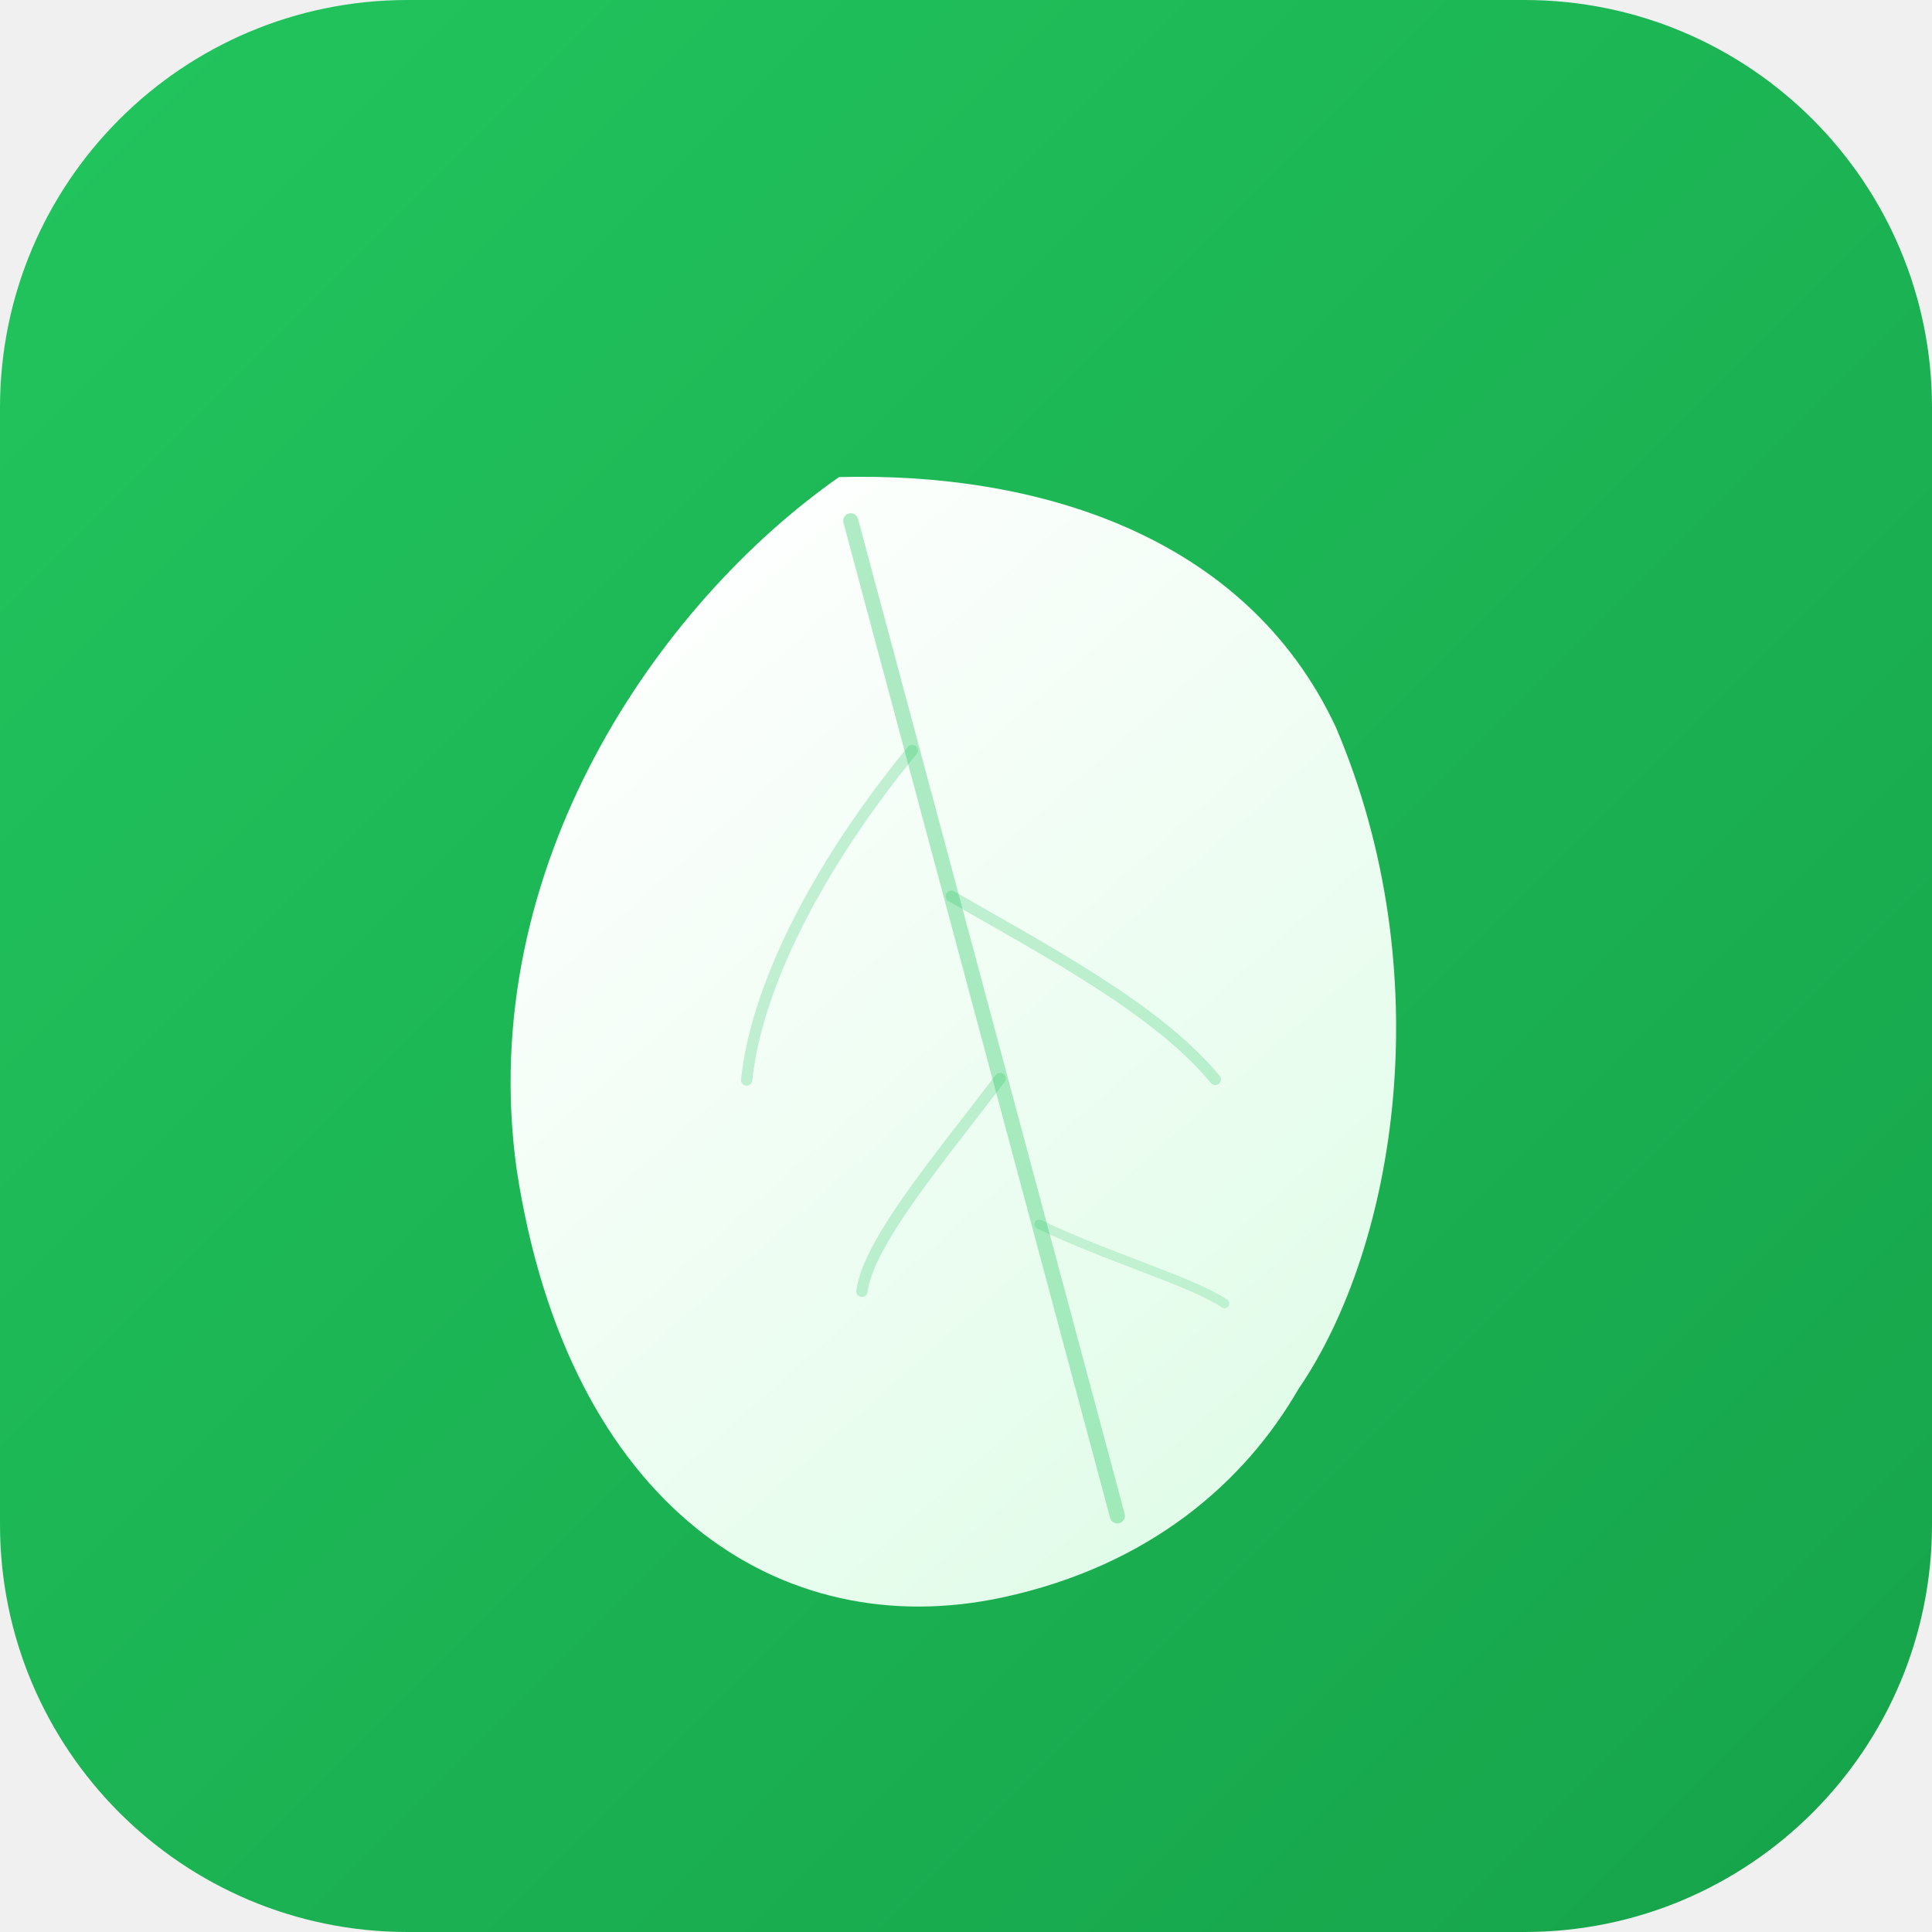
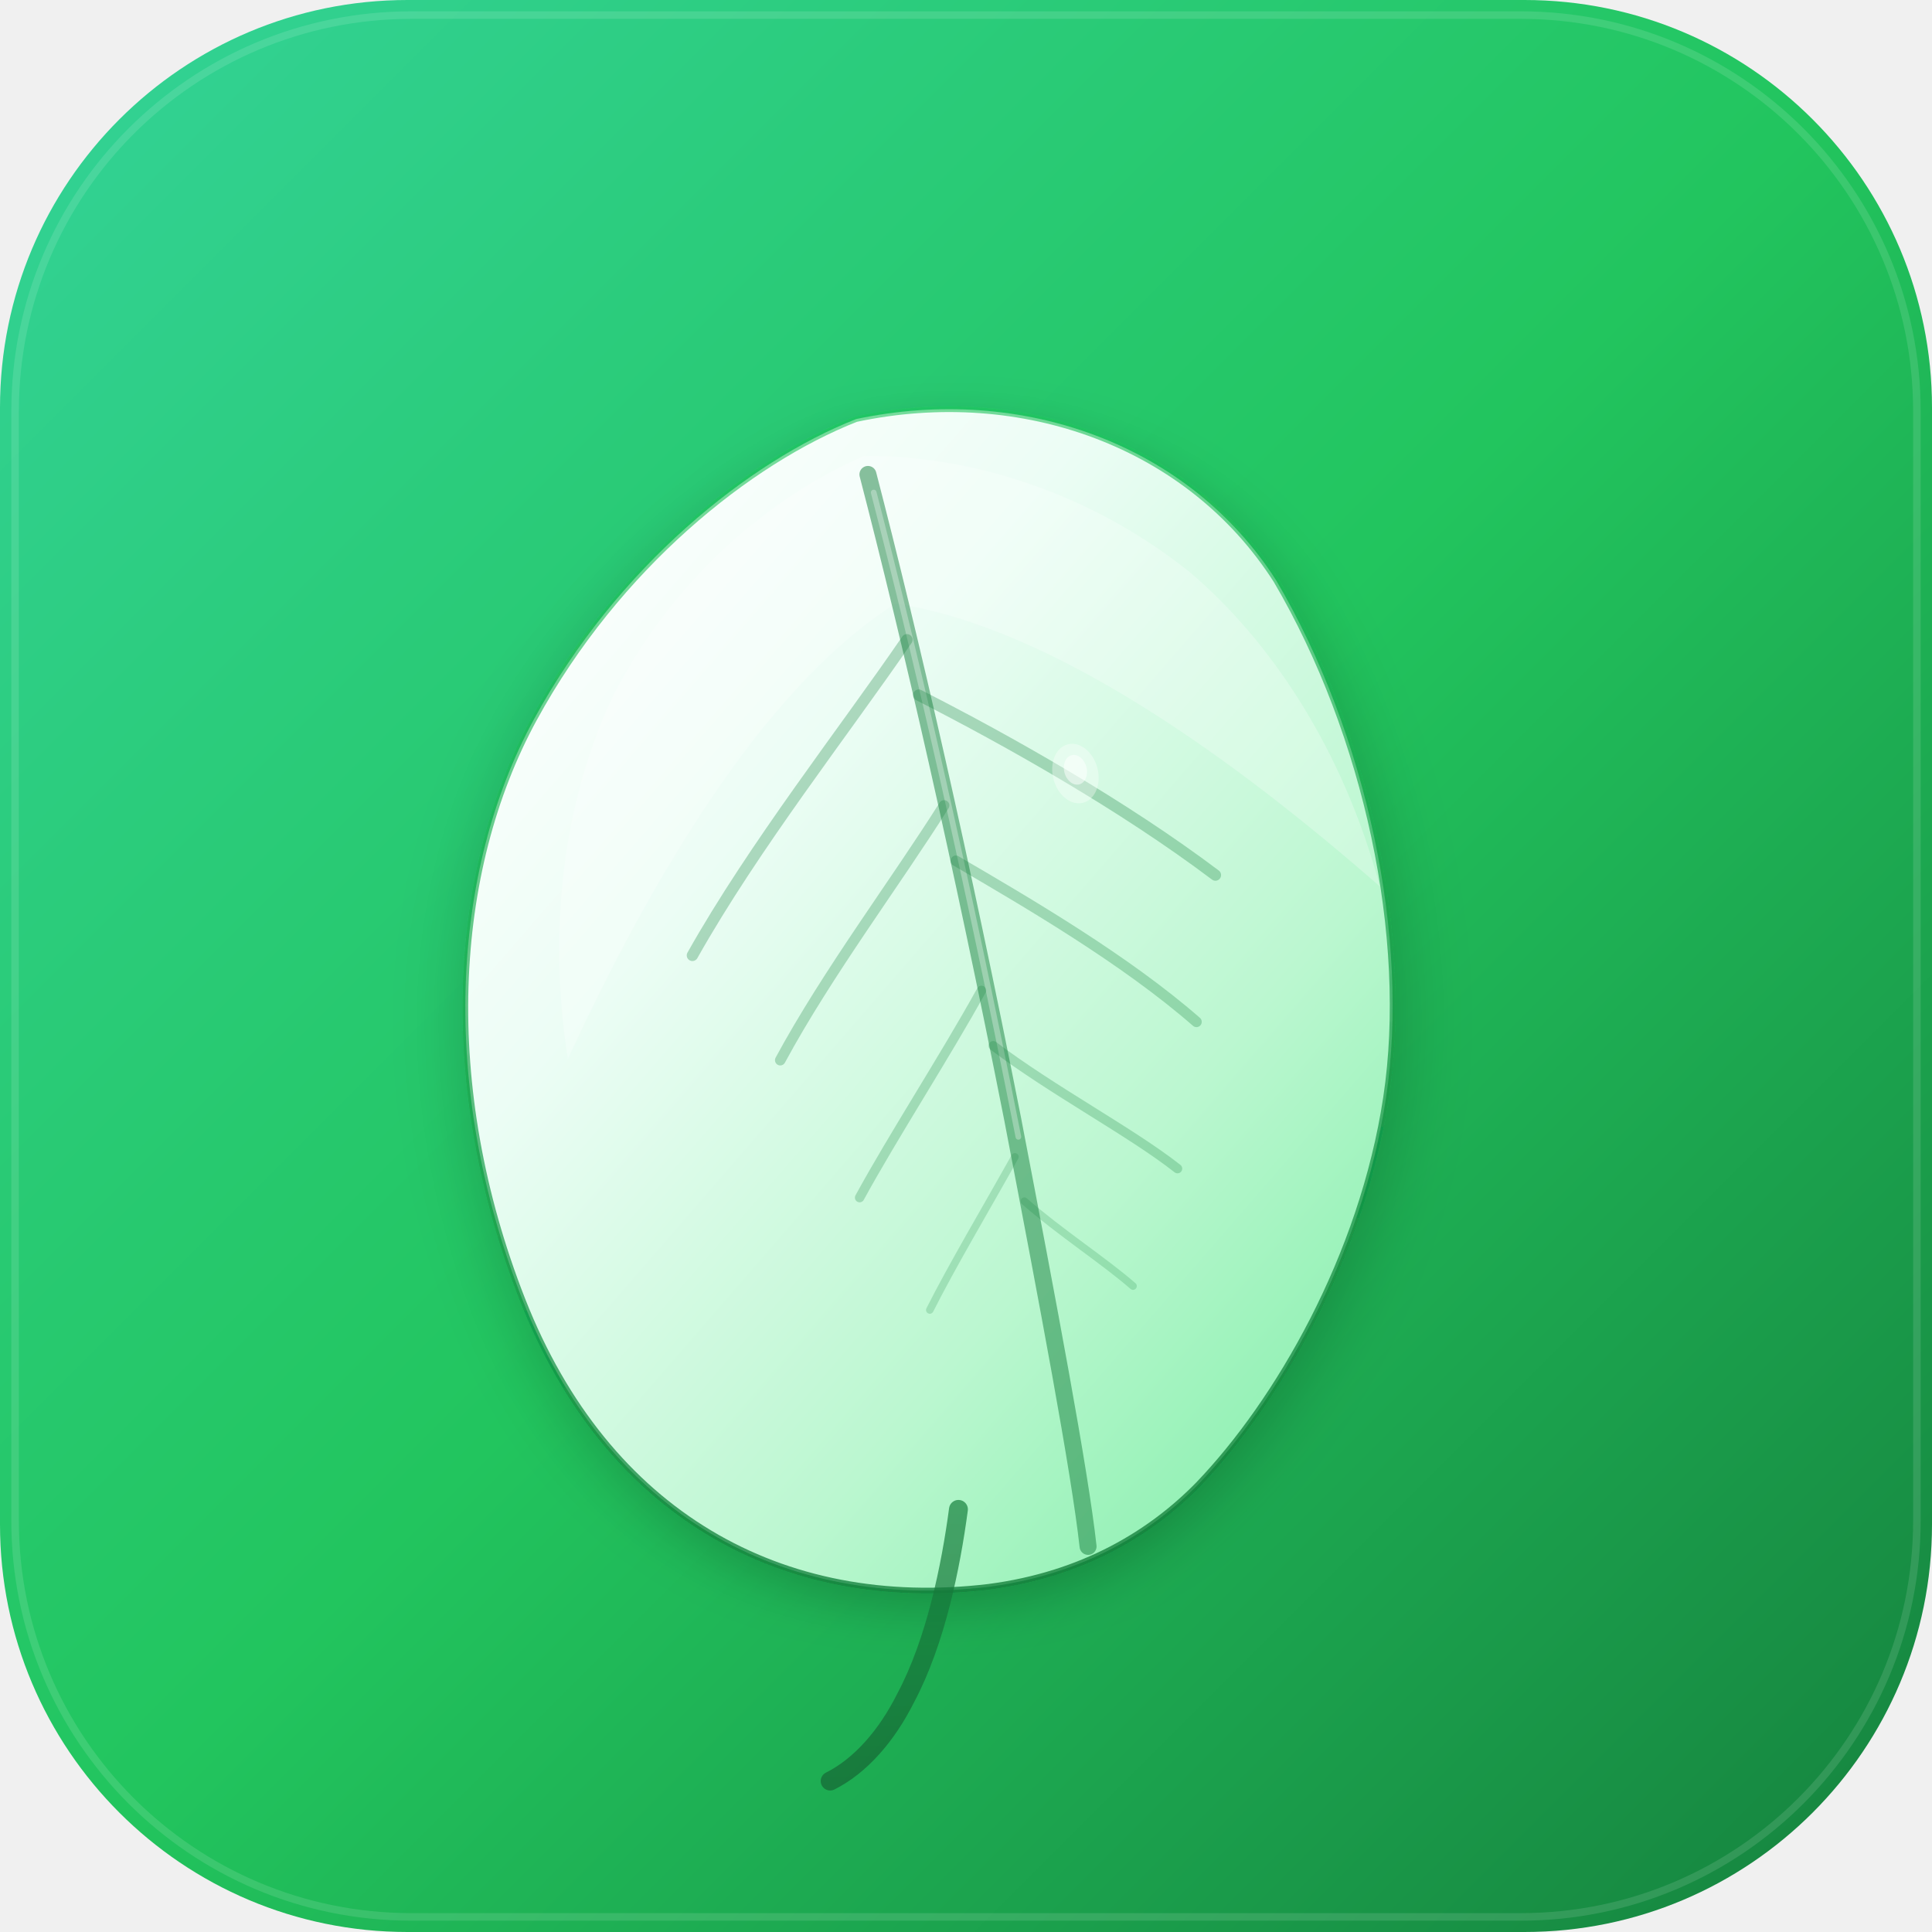
<svg xmlns="http://www.w3.org/2000/svg" viewBox="0 0 512 512" width="512" height="512">
  <defs>
    <linearGradient id="bg" x1="0" y1="0" x2="1" y2="1">
-       <stop offset="0%" stop-color="#22C55E" />
-       <stop offset="100%" stop-color="#16A34A" />
+       <stop offset="0%" stop-color="#34D399" />
+       <stop offset="50%" stop-color="#22C55E" />
+       <stop offset="100%" stop-color="#15803D" />
    </linearGradient>
-     <linearGradient id="leaf" x1="0.3" y1="0" x2="0.7" y2="1">
+     <linearGradient id="leafGrad" x1="0.2" y1="0" x2="0.8" y2="1">
      <stop offset="0%" stop-color="#FFFFFF" />
-       <stop offset="100%" stop-color="#E0FCE8" />
+       <stop offset="30%" stop-color="#ECFDF5" />
+       <stop offset="70%" stop-color="#BBF7D0" />
+       <stop offset="100%" stop-color="#86EFAC" />
    </linearGradient>
+     <linearGradient id="leafEdge" x1="0.5" y1="0" x2="0.5" y2="1">
+       <stop offset="0%" stop-color="#22C55E" stop-opacity="0.6" />
+       <stop offset="100%" stop-color="#15803D" stop-opacity="0.8" />
+     </linearGradient>
+     <linearGradient id="stemGrad" x1="0.5" y1="0" x2="0.5" y2="1">
+       <stop offset="0%" stop-color="#15803D" />
+       <stop offset="100%" stop-color="#166534" />
+     </linearGradient>
+     <filter id="shadow" x="-10%" y="-10%" width="120%" height="130%">
+       <feDropShadow dx="0" dy="4" stdDeviation="8" flood-color="#000" flood-opacity="0.2" />
+     </filter>
+     <filter id="innerGlow" x="-20%" y="-20%" width="140%" height="140%">
+       <feGaussianBlur in="SourceAlpha" stdDeviation="6" result="blur" />
+       <feOffset dx="0" dy="2" result="offsetBlur" />
+       <feFlood flood-color="#fff" flood-opacity="0.3" />
+       <feComposite in2="offsetBlur" operator="in" />
+       <feMerge>
+         <feMergeNode />
+         <feMergeNode in="SourceGraphic" />
+       </feMerge>
+     </filter>
  </defs>
  <rect width="512" height="512" rx="108" fill="url(#bg)" />
-   <g transform="translate(256,252) rotate(-15)">
-     <path d="M0,-130 C-55,-110 -120,-55 -130,25 C-140,115 -95,165 -35,168 C5,170 35,155 55,135 C90,105 120,38 110,-32 C100,-88 50,-118 0,-130Z" fill="url(#leaf)" />
-     <path d="M0,-118 L0,155" stroke="#22C55E" stroke-width="4" fill="none" opacity="0.35" stroke-linecap="round" />
-     <path d="M0,-55 C-28,-35 -55,-8 -65,18" stroke="#22C55E" stroke-width="3" fill="none" opacity="0.25" stroke-linecap="round" />
-     <path d="M0,-15 C20,5 45,28 55,50" stroke="#22C55E" stroke-width="3" fill="none" opacity="0.25" stroke-linecap="round" />
-     <path d="M0,35 C-22,52 -45,68 -50,80" stroke="#22C55E" stroke-width="3" fill="none" opacity="0.25" stroke-linecap="round" />
-     <path d="M0,75 C15,88 35,100 42,108" stroke="#22C55E" stroke-width="2.5" fill="none" opacity="0.2" stroke-linecap="round" />
+   <rect x="4" y="4" width="504" height="504" rx="105" fill="none" stroke="#fff" stroke-opacity="0.12" stroke-width="2" />
+   <g transform="translate(256, 248) rotate(-12)" filter="url(#shadow)">
+     <path d="       M 0,-140       C -30,-135 -70,-115 -100,-80       C -130,-45 -145,10 -135,70       C -125,130 -85,165 -30,170       C -5,172 15,165 30,155       C 55,138 85,105 100,65       C 115,25 115,-30 100,-75       C 85,-115 45,-140 0,-140       Z     " fill="url(#leafGrad)" stroke="url(#leafEdge)" stroke-width="1.5" />
+     <path d="       M 0,-130       C -25,-125 -55,-110 -78,-82       C -95,-60 -108,-28 -110,10       C -80,-30 -40,-75 0,-90       C 40,-75 80,-30 110,10       C 108,-28 95,-60 78,-82       C 55,-110 25,-125 0,-130       Z     " fill="#fff" opacity="0.25" />
+     <path d="M 0,-125 C 2,-80 3,-20 2,50 C 1,100 0,145 -2,165" stroke="#15803D" stroke-width="4.5" fill="none" opacity="0.5" stroke-linecap="round" />
+     <path d="M 0.5,-120 C 2.5,-75 3.5,-15 2.5,55" stroke="#fff" stroke-width="1.5" fill="none" opacity="0.3" stroke-linecap="round" />
+     <path d="M 1,-80 C -20,-60 -50,-35 -72,-10" stroke="#15803D" stroke-width="3" fill="none" opacity="0.3" stroke-linecap="round" />
+     <path d="M 1.5,-35 C -15,-18 -38,2 -55,22" stroke="#15803D" stroke-width="2.8" fill="none" opacity="0.28" stroke-linecap="round" />
+     <path d="M 1,15 C -12,30 -30,48 -42,62" stroke="#15803D" stroke-width="2.5" fill="none" opacity="0.25" stroke-linecap="round" />
+     <path d="M 0.5,60 C -10,72 -22,85 -30,95" stroke="#15803D" stroke-width="2" fill="none" opacity="0.2" stroke-linecap="round" />
+     <path d="M 1,-65 C 22,-48 48,-25 68,-2" stroke="#15803D" stroke-width="3" fill="none" opacity="0.3" stroke-linecap="round" />
+     <path d="M 1.5,-20 C 18,-5 40,15 55,35" stroke="#15803D" stroke-width="2.8" fill="none" opacity="0.28" stroke-linecap="round" />
+     <path d="M 1,30 C 14,45 32,60 42,72" stroke="#15803D" stroke-width="2.5" fill="none" opacity="0.25" stroke-linecap="round" />
+     <path d="M 0.5,72 C 8,82 18,92 24,100" stroke="#15803D" stroke-width="2" fill="none" opacity="0.2" stroke-linecap="round" />
  </g>
+   <path d="M 254,400 C 252,415 248,435 240,450 C 235,460 228,468 220,472" stroke="url(#stemGrad)" stroke-width="5" fill="none" stroke-linecap="round" opacity="0.7" />
+   <ellipse cx="285" cy="205" rx="6" ry="8" fill="#fff" opacity="0.35" transform="rotate(-15, 285, 205)" />
+   <ellipse cx="285" cy="204" rx="3" ry="4" fill="#fff" opacity="0.5" transform="rotate(-15, 285, 204)" />
</svg>
